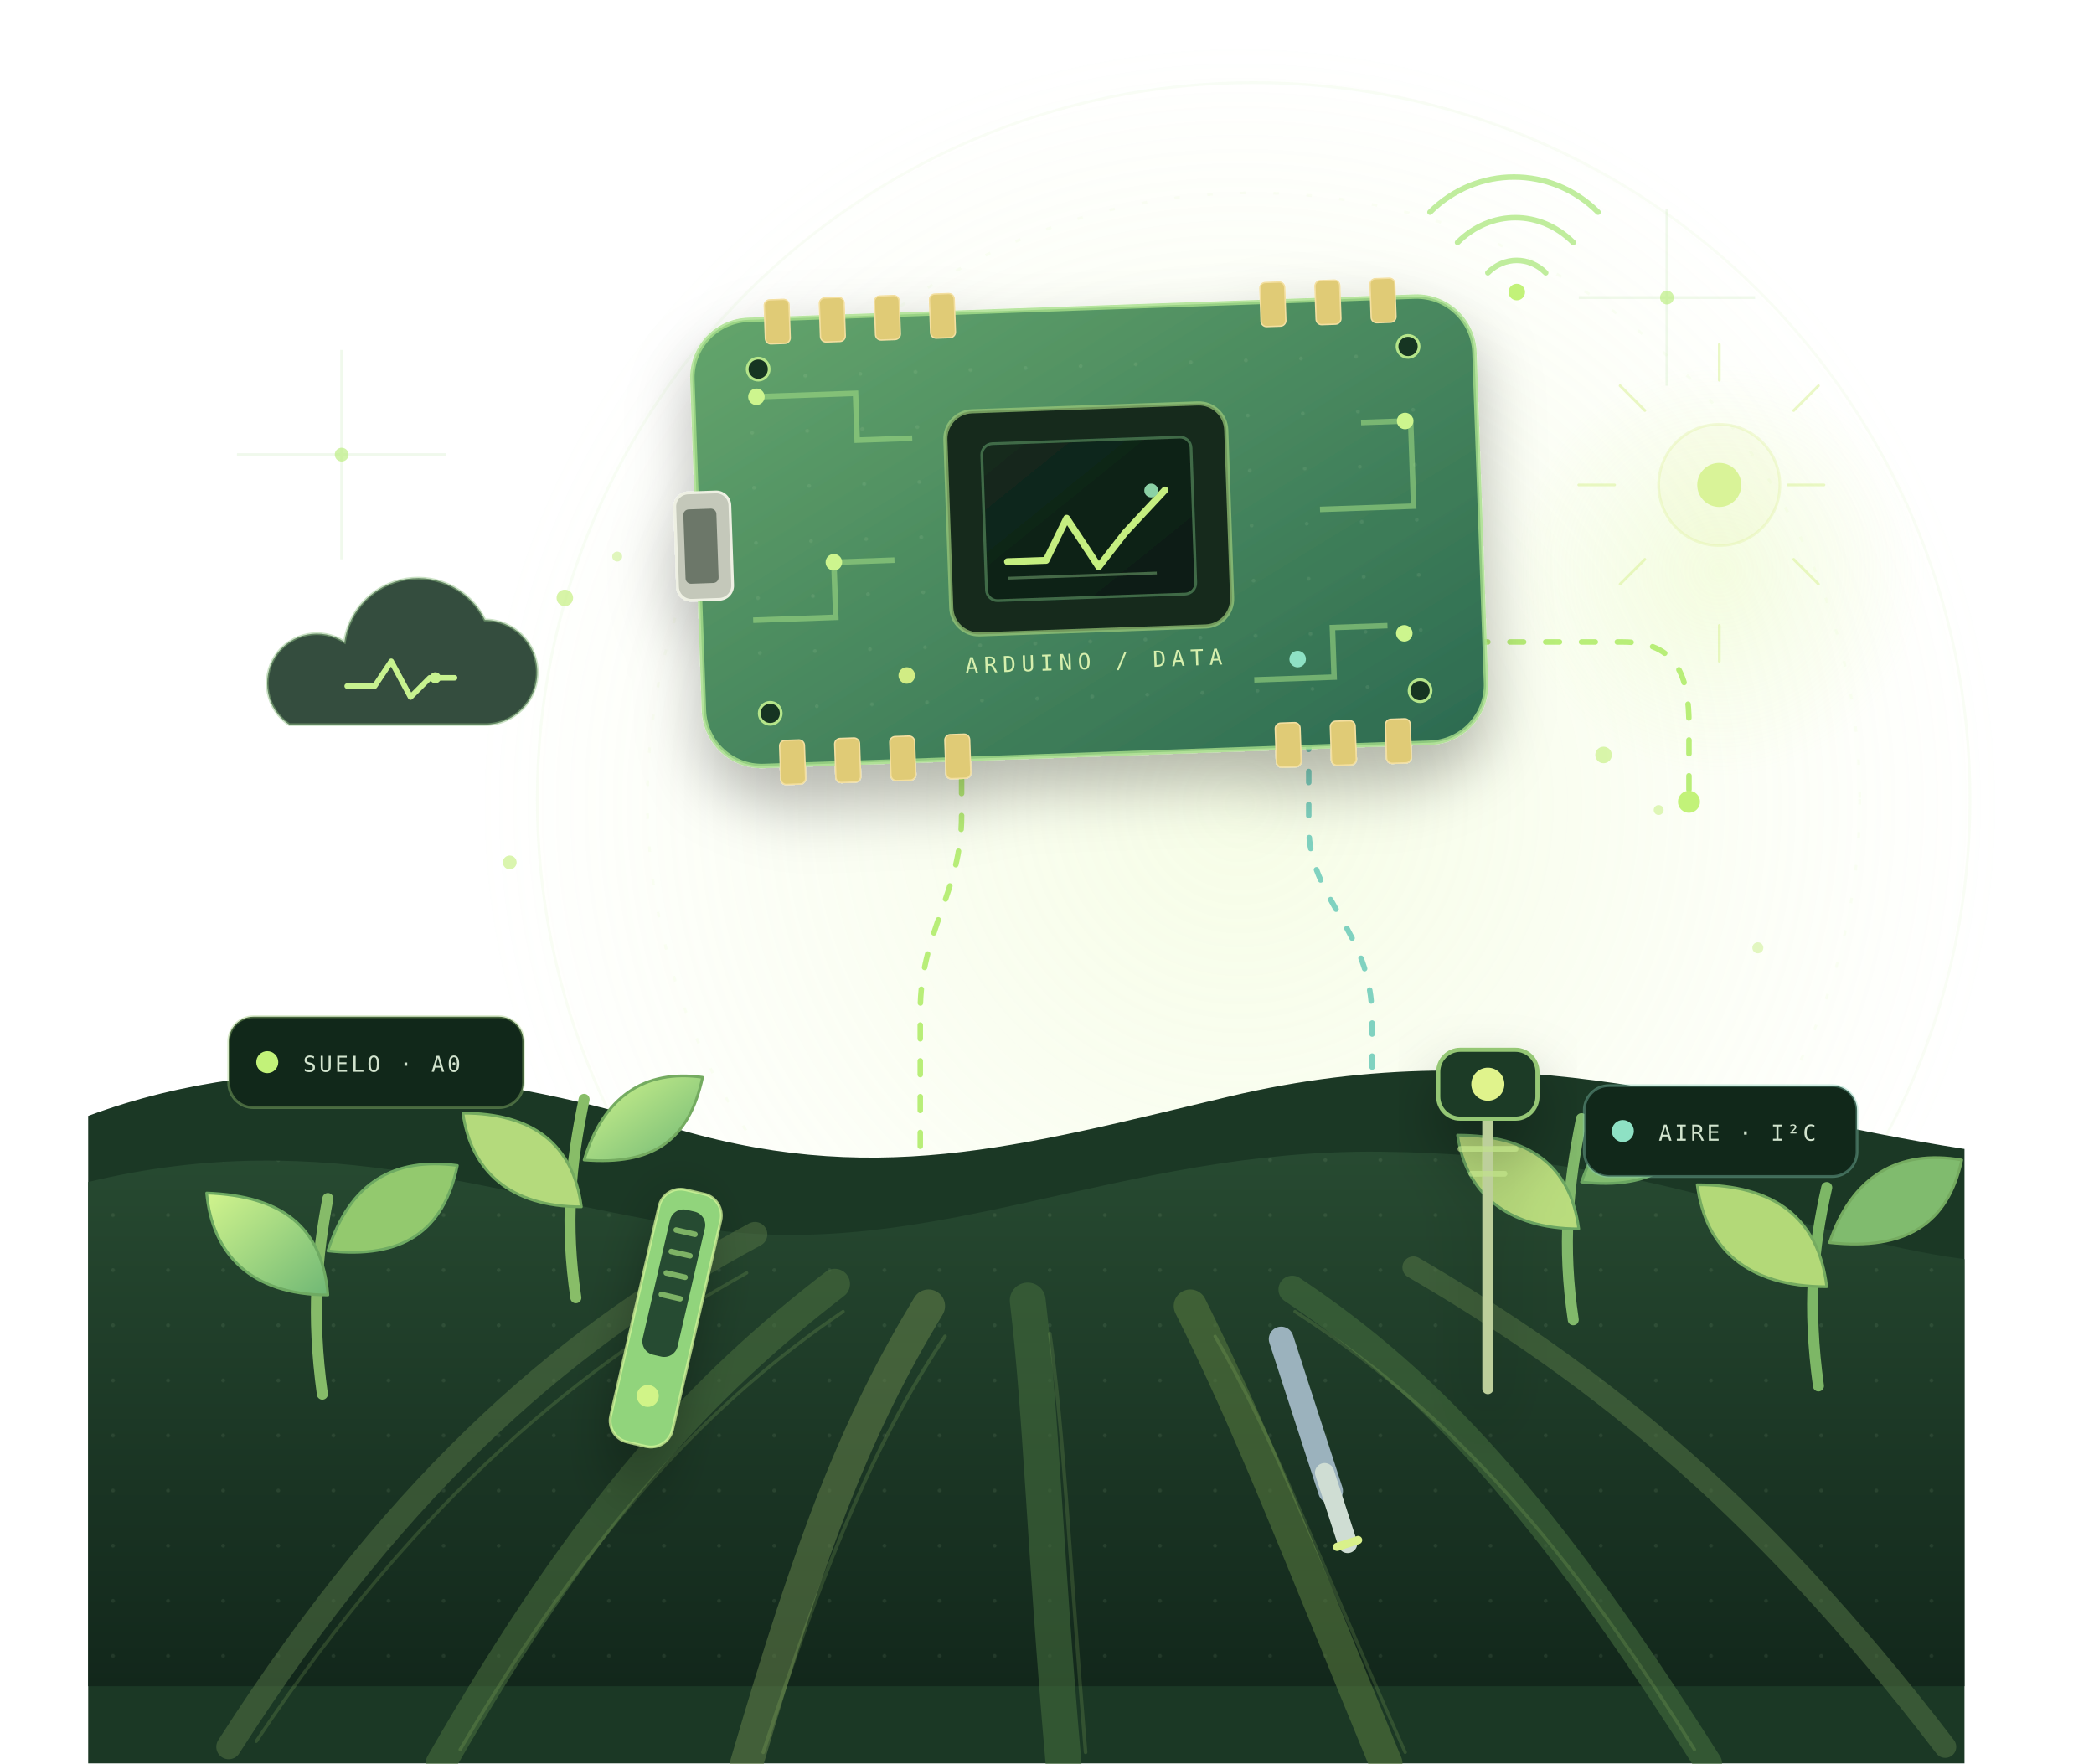
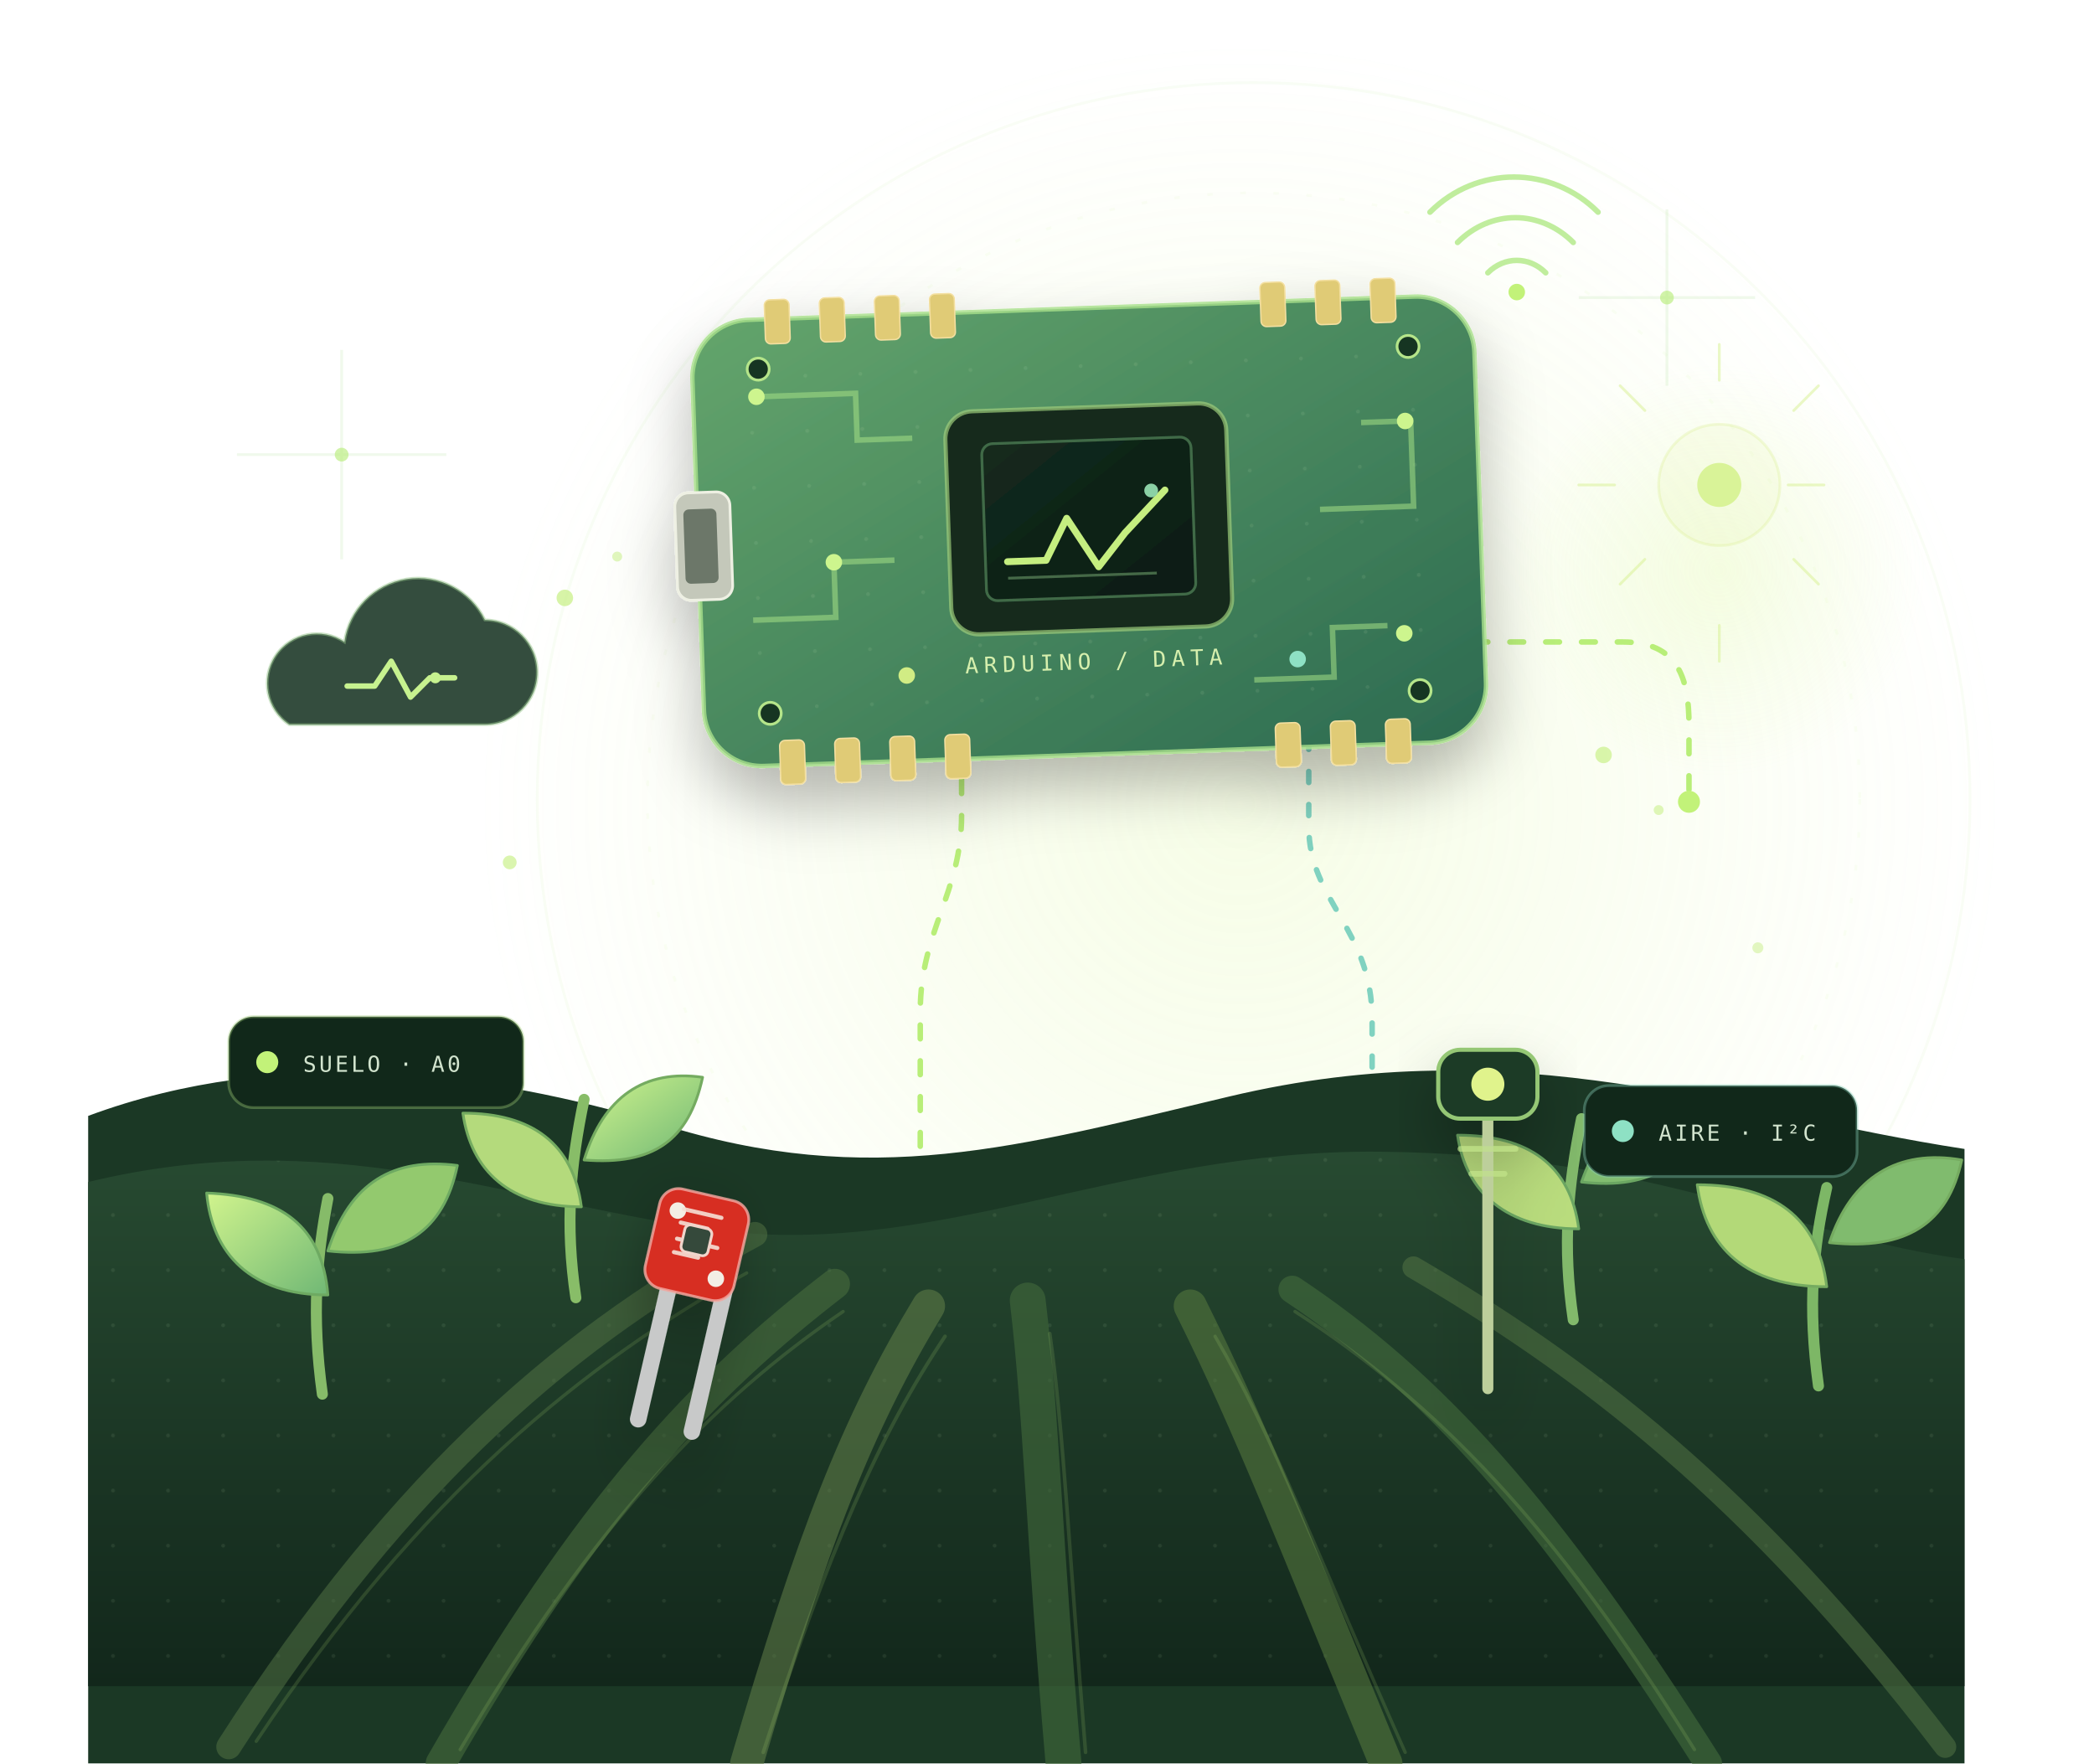
<svg xmlns="http://www.w3.org/2000/svg" viewBox="0 0 760 640" role="img" aria-labelledby="title desc">
  <defs>
    <linearGradient id="sky" x1="0" y1="0" x2="1" y2="1">
      <stop offset="0" stop-color="#193b28" />
      <stop offset=".58" stop-color="#173221" />
      <stop offset="1" stop-color="#0d2117" />
    </linearGradient>
    <linearGradient id="board" x1="0" y1="0" x2="1" y2="1">
      <stop offset="0" stop-color="#64a56c" />
      <stop offset="1" stop-color="#2c6a50" />
    </linearGradient>
    <linearGradient id="leaf" x1="0" y1="0" x2="1" y2="1">
      <stop offset="0" stop-color="#d1f48d" />
      <stop offset="1" stop-color="#70b875" />
    </linearGradient>
    <linearGradient id="soil" x1="0" y1="0" x2="0" y2="1">
      <stop offset="0" stop-color="#274a31" />
      <stop offset="1" stop-color="#12271b" />
    </linearGradient>
    <linearGradient id="screen" x1="0" y1="0" x2="1" y2="1">
      <stop offset="0" stop-color="#132a1d" />
      <stop offset="1" stop-color="#0c1c13" />
    </linearGradient>
    <radialGradient id="sunGlow">
      <stop offset="0" stop-color="#d5f68a" stop-opacity=".21" />
      <stop offset="1" stop-color="#d5f68a" stop-opacity="0" />
    </radialGradient>
    <filter id="shadow" x="-40%" y="-40%" width="180%" height="180%">
      <feGaussianBlur in="SourceAlpha" stdDeviation="11" />
      <feOffset dy="11" />
      <feComponentTransfer>
        <feFuncA type="linear" slope=".28" />
      </feComponentTransfer>
      <feMerge>
        <feMergeNode />
        <feMergeNode in="SourceGraphic" />
      </feMerge>
    </filter>
    <pattern id="dots" width="20" height="20" patternUnits="userSpaceOnUse">
      <circle cx="1" cy="1" r=".7" fill="#d4efbd" opacity=".18" />
    </pattern>
    <style>
      .trace{fill:none;stroke:#b8ee78;stroke-width:2;stroke-linecap:round;stroke-linejoin:round;stroke-dasharray:5 8;animation:flow 5s linear infinite}
      .trace-blue{fill:none;stroke:#80d2c0;stroke-width:2;stroke-linecap:round;stroke-linejoin:round;stroke-dasharray:4 8;animation:flow 6s linear infinite reverse}
      .glow{animation:blink 2.3s ease-in-out infinite}
      .grow{transform-origin:center bottom;animation:sway 5s ease-in-out infinite}
      .grow:nth-of-type(2n){animation-delay:-1.6s}
      @keyframes flow{to{stroke-dashoffset:-52}}
      @keyframes blink{0%,100%{opacity:.55}50%{opacity:1}}
      @keyframes sway{0%,100%{transform:rotate(-1deg)}50%{transform:rotate(1deg)}}
      @media(prefers-reduced-motion:reduce){*,*::before,*::after{animation-duration:.01ms!important;animation-iteration-count:1!important}}
    </style>
  </defs>
  <circle cx="450" cy="292" r="278" fill="url(#sunGlow)" />
  <circle cx="455" cy="290" r="260" fill="none" stroke="#b9e98b" stroke-opacity=".08" />
  <circle cx="455" cy="290" r="220" fill="none" stroke="#b9e98b" stroke-opacity=".07" stroke-dasharray="2 10" />
  <path d="M86 165h76M124 127v76M573 108h64M605 76v64" stroke="#9fd683" stroke-opacity=".15" stroke-width="1" />
  <circle cx="124" cy="165" r="2.5" fill="#b9ed7c" opacity=".65" />
  <circle cx="605" cy="108" r="2.5" fill="#b9ed7c" opacity=".65" />
  <circle cx="624" cy="207" r="75" fill="url(#sunGlow)" />
  <circle cx="624" cy="176" r="22" fill="#d8ef92" fill-opacity=".12" stroke="#d8ef92" stroke-opacity=".3" />
  <circle cx="624" cy="176" r="8" fill="#d9f398" class="glow" />
  <path d="M586 176h-13m89 0h-13m-25-38v-13m0 115v-13m-27-78-9-9m72 72-9-9m0-54 9-9m-72 72 9-9" stroke="#d4ef8c" stroke-opacity=".48" stroke-linecap="round" />
  <g fill="none" stroke="#aee883" stroke-linecap="round" opacity=".78">
    <path d="M519 77c17-17 44-17 61 0" stroke-width="2" />
    <path d="M529 88c12-12 30-12 42 0" stroke-width="2" />
    <path d="M540 99c6-6 15-6 21 0" stroke-width="2" />
  </g>
  <circle cx="550.5" cy="106" r="3" fill="#c2f279" class="glow" />
  <g fill="#c6ef83">
    <circle cx="205" cy="217" r="3" opacity=".7" />
    <circle cx="224" cy="202" r="1.8" opacity=".52" />
    <circle cx="582" cy="274" r="3" opacity=".65" />
    <circle cx="602" cy="294" r="1.8" opacity=".55" />
    <circle cx="185" cy="313" r="2.5" opacity=".65" />
    <circle cx="638" cy="344" r="2" opacity=".48" />
  </g>
  <g transform="translate(77 221)" opacity=".88">
    <path d="M28 42h71a19 19 0 0 0 0-38 27 27 0 0 0-51 8A17 17 0 0 0 28 42Z" fill="#193524" stroke="#84b978" stroke-opacity=".48" />
    <path d="M49 28h10l6-9 7 13 7-7h9" fill="none" stroke="#c0f080" stroke-width="2" stroke-linecap="round" stroke-linejoin="round" />
    <circle cx="81" cy="25" r="2" fill="#c0f080" />
  </g>
  <path class="trace" d="M349 244v52c0 28-15 42-15 71v83c0 30-31 35-49 51" />
  <path class="trace-blue" d="M475 244v56c0 27 23 37 23 70v64c0 19 23 24 46 42" />
  <path class="trace" d="M535 233h54c20 0 24 13 24 30v28" />
  <circle cx="285" cy="501" r="5" fill="#c2f279" class="glow" />
  <circle cx="544" cy="477" r="5" fill="#7bd7c1" class="glow" />
  <circle cx="613" cy="291" r="4" fill="#c2f279" class="glow" />
  <path d="M32 405c70-26 145-16 208 3 76 24 130 8 206-10 105-25 182 6 267 19v223H32Z" fill="#1b3825" />
  <path d="M32 429c87-21 149 6 224 17 83 12 150-29 245-28 101 1 151 31 212 39v155H32Z" fill="url(#soil)" />
  <path d="M32 429c87-21 149 6 224 17 83 12 150-29 245-28 101 1 151 31 212 39v155H32Z" fill="url(#dots)" opacity=".46" />
  <g fill="none" stroke-linecap="round">
    <path d="M83 634c64-100 126-151 191-186" stroke="#537345" stroke-opacity=".53" stroke-width="9" />
    <path d="M160 640c54-94 95-137 143-174" stroke="#4c713f" stroke-opacity=".54" stroke-width="11" />
    <path d="M271 640c24-82 40-123 66-166" stroke="#63804a" stroke-opacity=".55" stroke-width="12" />
    <path d="M386 640c-7-80-8-126-13-168" stroke="#42693c" stroke-opacity=".61" stroke-width="13" />
    <path d="M503 640c-33-80-49-122-71-166" stroke="#55773d" stroke-opacity=".59" stroke-width="12" />
    <path d="M620 640c-59-93-100-138-151-172" stroke="#446d3d" stroke-opacity=".59" stroke-width="10" />
    <path d="M706 634c-71-93-133-139-193-174" stroke="#527344" stroke-opacity=".55" stroke-width="8" />
  </g>
  <g fill="none" stroke="#b1dc76" stroke-opacity=".16" stroke-linecap="round">
    <path d="M93 632c60-90 119-137 178-170" stroke-width="1.2" />
    <path d="M167 635c49-83 92-127 139-159" stroke-width="1.2" />
    <path d="M277 636c24-74 42-115 66-151" stroke-width="1.3" />
    <path d="M394 636c-6-73-8-117-13-152" stroke-width="1.3" />
    <path d="M510 636c-32-72-48-115-69-151" stroke-width="1.2" />
    <path d="M615 635c-51-82-94-126-145-159" stroke-width="1.2" />
  </g>
  <g class="grow" stroke-linecap="round" stroke-linejoin="round">
    <path d="M117 506c-4-29-2-50 2-71" fill="none" stroke="#86bb69" stroke-width="4" />
    <path d="M119 470c-28 0-42-15-44-37 27 1 42 12 44 37Z" fill="url(#leaf)" stroke="#6eaa62" />
    <path d="M119 454c8-25 24-34 47-31-5 24-20 34-47 31Z" fill="#93c96e" stroke="#6eaa62" />
  </g>
  <g class="grow" stroke-linecap="round" stroke-linejoin="round">
    <path d="M209 471c-4-27-2-48 3-72" fill="none" stroke="#88bd68" stroke-width="4" />
    <path d="M211 438c-26 0-40-13-43-34 25 0 40 11 43 34Z" fill="#b4da7c" stroke="#74ab60" />
    <path d="M212 421c7-23 22-33 43-30-5 23-18 32-43 30Z" fill="url(#leaf)" stroke="#74ab60" />
  </g>
  <g class="grow" stroke-linecap="round" stroke-linejoin="round">
    <path d="M571 479c-4-27-2-48 3-73" fill="none" stroke="#82b96b" stroke-width="4" />
    <path d="M573 446c-26 0-41-13-44-34 26 0 41 11 44 34Z" fill="#b9dc7d" stroke="#6ba662" />
    <path d="M574 429c8-23 23-32 45-29-5 22-19 32-45 29Z" fill="#82bd70" stroke="#6ba662" />
  </g>
  <g class="grow" stroke-linecap="round" stroke-linejoin="round">
    <path d="M660 503c-4-29-2-50 3-72" fill="none" stroke="#7db766" stroke-width="4" />
    <path d="M663 467c-29 0-44-14-47-37 28 0 44 12 47 37Z" fill="#b3d978" stroke="#75ab60" />
    <path d="M664 451c8-24 25-34 48-30-5 23-20 33-48 30Z" fill="#80bb6e" stroke="#75ab60" />
  </g>
  <g transform="translate(241 430) rotate(13)" filter="url(#shadow)">
-     <rect x="0" y="0" width="23" height="94" rx="8" fill="#91d47b" stroke="#d2f59a" stroke-opacity=".75" />
-     <rect x="5" y="7" width="13" height="54" rx="5" fill="#264b31" />
-     <path d="M8 15h7m-7 8h7m-7 8h7m-7 8h7" stroke="#9ed978" stroke-width="2" stroke-linecap="round" opacity=".72" />
-     <circle cx="11.5" cy="76" r="4" fill="#d1f488" />
+     <path d="M3 28h7v57M23 28h7v57" fill="none" stroke="#c8c9c9" stroke-width="6" stroke-linecap="round" />
+     <rect x="0" y="0" width="33" height="37" rx="7" fill="#d72e23" stroke="#f2a69e" stroke-opacity=".82" />
+     <circle cx="7" cy="8" r="3" fill="#f3eee5" />
+     <circle cx="26" cy="29" r="3" fill="#f3eee5" />
+     <path d="M9 7h14m-14 5h10M9 18h15m-15 5h9" stroke="#f5dfd5" stroke-width="1.5" stroke-linecap="round" opacity=".9" />
+     <rect x="11" y="12" width="10" height="10" rx="2" fill="#36483a" stroke="#f1d5cb" stroke-width="1" />
  </g>
  <g transform="translate(520 376)" filter="url(#shadow)">
    <path d="M20 24v104" stroke="#bdcf9b" stroke-width="4" stroke-linecap="round" />
    <rect x="2" y="5" width="36" height="25" rx="8" fill="#1c3b28" stroke="#95c774" stroke-width="1.5" />
    <circle cx="20" cy="17.5" r="6" fill="#e0f38c" class="glow" />
    <path d="M10 41h20m-16 9h12" stroke="#c1e28a" stroke-opacity=".6" stroke-width="2" stroke-linecap="round" />
-   </g>
-   <g transform="translate(465 486) rotate(-18)">
-     <path d="M0 0v58" stroke="#9bb2bd" stroke-width="9" stroke-linecap="round" />
-     <path d="M0 51v27" stroke="#cfddd3" stroke-width="7" stroke-linecap="round" />
-     <path d="M-4 78h8" stroke="#d9f18a" stroke-width="3" stroke-linecap="round" />
  </g>
  <g transform="translate(253 112) rotate(-2 137 72)" filter="url(#shadow)">
    <rect x="0" y="0" width="284" height="162" rx="21" fill="url(#board)" stroke="#a7df8b" stroke-opacity=".8" stroke-width="1.6" />
    <rect x="11" y="10" width="262" height="142" rx="16" fill="url(#dots)" opacity=".52" />
    <path d="M22 28h37v17h20m163 0h18v31h-34m-26 61h29v-18h20M19 109h30V89h22" fill="none" stroke="#a4e086" stroke-opacity=".55" stroke-width="2" />
    <circle cx="23" cy="28" r="3" fill="#cdf58e" />
    <circle cx="258" cy="45" r="3" fill="#cdf58e" />
    <circle cx="255" cy="122" r="3" fill="#cdf58e" />
    <circle cx="49" cy="89" r="3" fill="#cdf58e" />
    <rect x="91" y="36" width="102" height="81" rx="10" fill="#132b1d" stroke="#a0ce7c" stroke-opacity=".68" stroke-width="1.5" />
    <rect x="104" y="48" width="76" height="57" rx="4" fill="url(#screen)" stroke="#416b47" stroke-width="1" />
    <path d="M112 91h14l8-15 11 18 10-12 15-15" fill="none" stroke="#c5ee80" stroke-width="2.5" stroke-linecap="round" stroke-linejoin="round" />
    <circle cx="165" cy="67" r="2.5" fill="#8bd1a5" />
    <path d="M112 97h54" stroke="#456947" stroke-width="1" />
    <text x="142" y="131" fill="#d6efad" font-family="monospace" font-size="8" letter-spacing="2" text-anchor="middle">ARDUINO / DATA</text>
    <rect x="-8" y="62" width="20" height="39" rx="5" fill="#c4c8ba" stroke="#eef0e3" stroke-width="1" />
    <rect x="-5" y="68" width="12" height="27" rx="2" fill="#6c7769" />
    <g fill="#e0cb76" stroke="#f3dfa0" stroke-width=".5">
      <rect x="27" y="-7" width="9" height="16" rx="2" />
      <rect x="47" y="-7" width="9" height="16" rx="2" />
      <rect x="67" y="-7" width="9" height="16" rx="2" />
      <rect x="87" y="-7" width="9" height="16" rx="2" />
      <rect x="207" y="-7" width="9" height="16" rx="2" />
      <rect x="227" y="-7" width="9" height="16" rx="2" />
      <rect x="247" y="-7" width="9" height="16" rx="2" />
      <rect x="27" y="153" width="9" height="16" rx="2" />
      <rect x="47" y="153" width="9" height="16" rx="2" />
      <rect x="67" y="153" width="9" height="16" rx="2" />
      <rect x="87" y="153" width="9" height="16" rx="2" />
      <rect x="207" y="153" width="9" height="16" rx="2" />
      <rect x="227" y="153" width="9" height="16" rx="2" />
      <rect x="247" y="153" width="9" height="16" rx="2" />
    </g>
    <circle cx="24" cy="18" r="4" fill="#183622" stroke="#b5e58a" />
    <circle cx="260" cy="18" r="4" fill="#183622" stroke="#b5e58a" />
    <circle cx="24" cy="143" r="4" fill="#183622" stroke="#b5e58a" />
    <circle cx="260" cy="143" r="4" fill="#183622" stroke="#b5e58a" />
    <circle cx="74" cy="131" r="3" fill="#d1ec84" class="glow" />
    <circle cx="216" cy="130" r="3" fill="#8ee1c4" class="glow" />
  </g>
  <g transform="translate(83 369)">
    <rect width="107" height="33" rx="9" fill="#11281a" stroke="#9bc875" stroke-opacity=".38" />
    <circle cx="14" cy="16.5" r="4" fill="#c2f279" />
    <text x="27" y="20" fill="#d2e4ce" font-family="monospace" font-size="8" letter-spacing="1">SUELO · A0</text>
  </g>
  <g transform="translate(575 394)">
    <rect width="99" height="33" rx="9" fill="#11281a" stroke="#86cfba" stroke-opacity=".38" />
    <circle cx="14" cy="16.5" r="4" fill="#8ee1c4" />
    <text x="27" y="20" fill="#d2e4ce" font-family="monospace" font-size="8" letter-spacing="1">AIRE · I²C</text>
  </g>
</svg>
